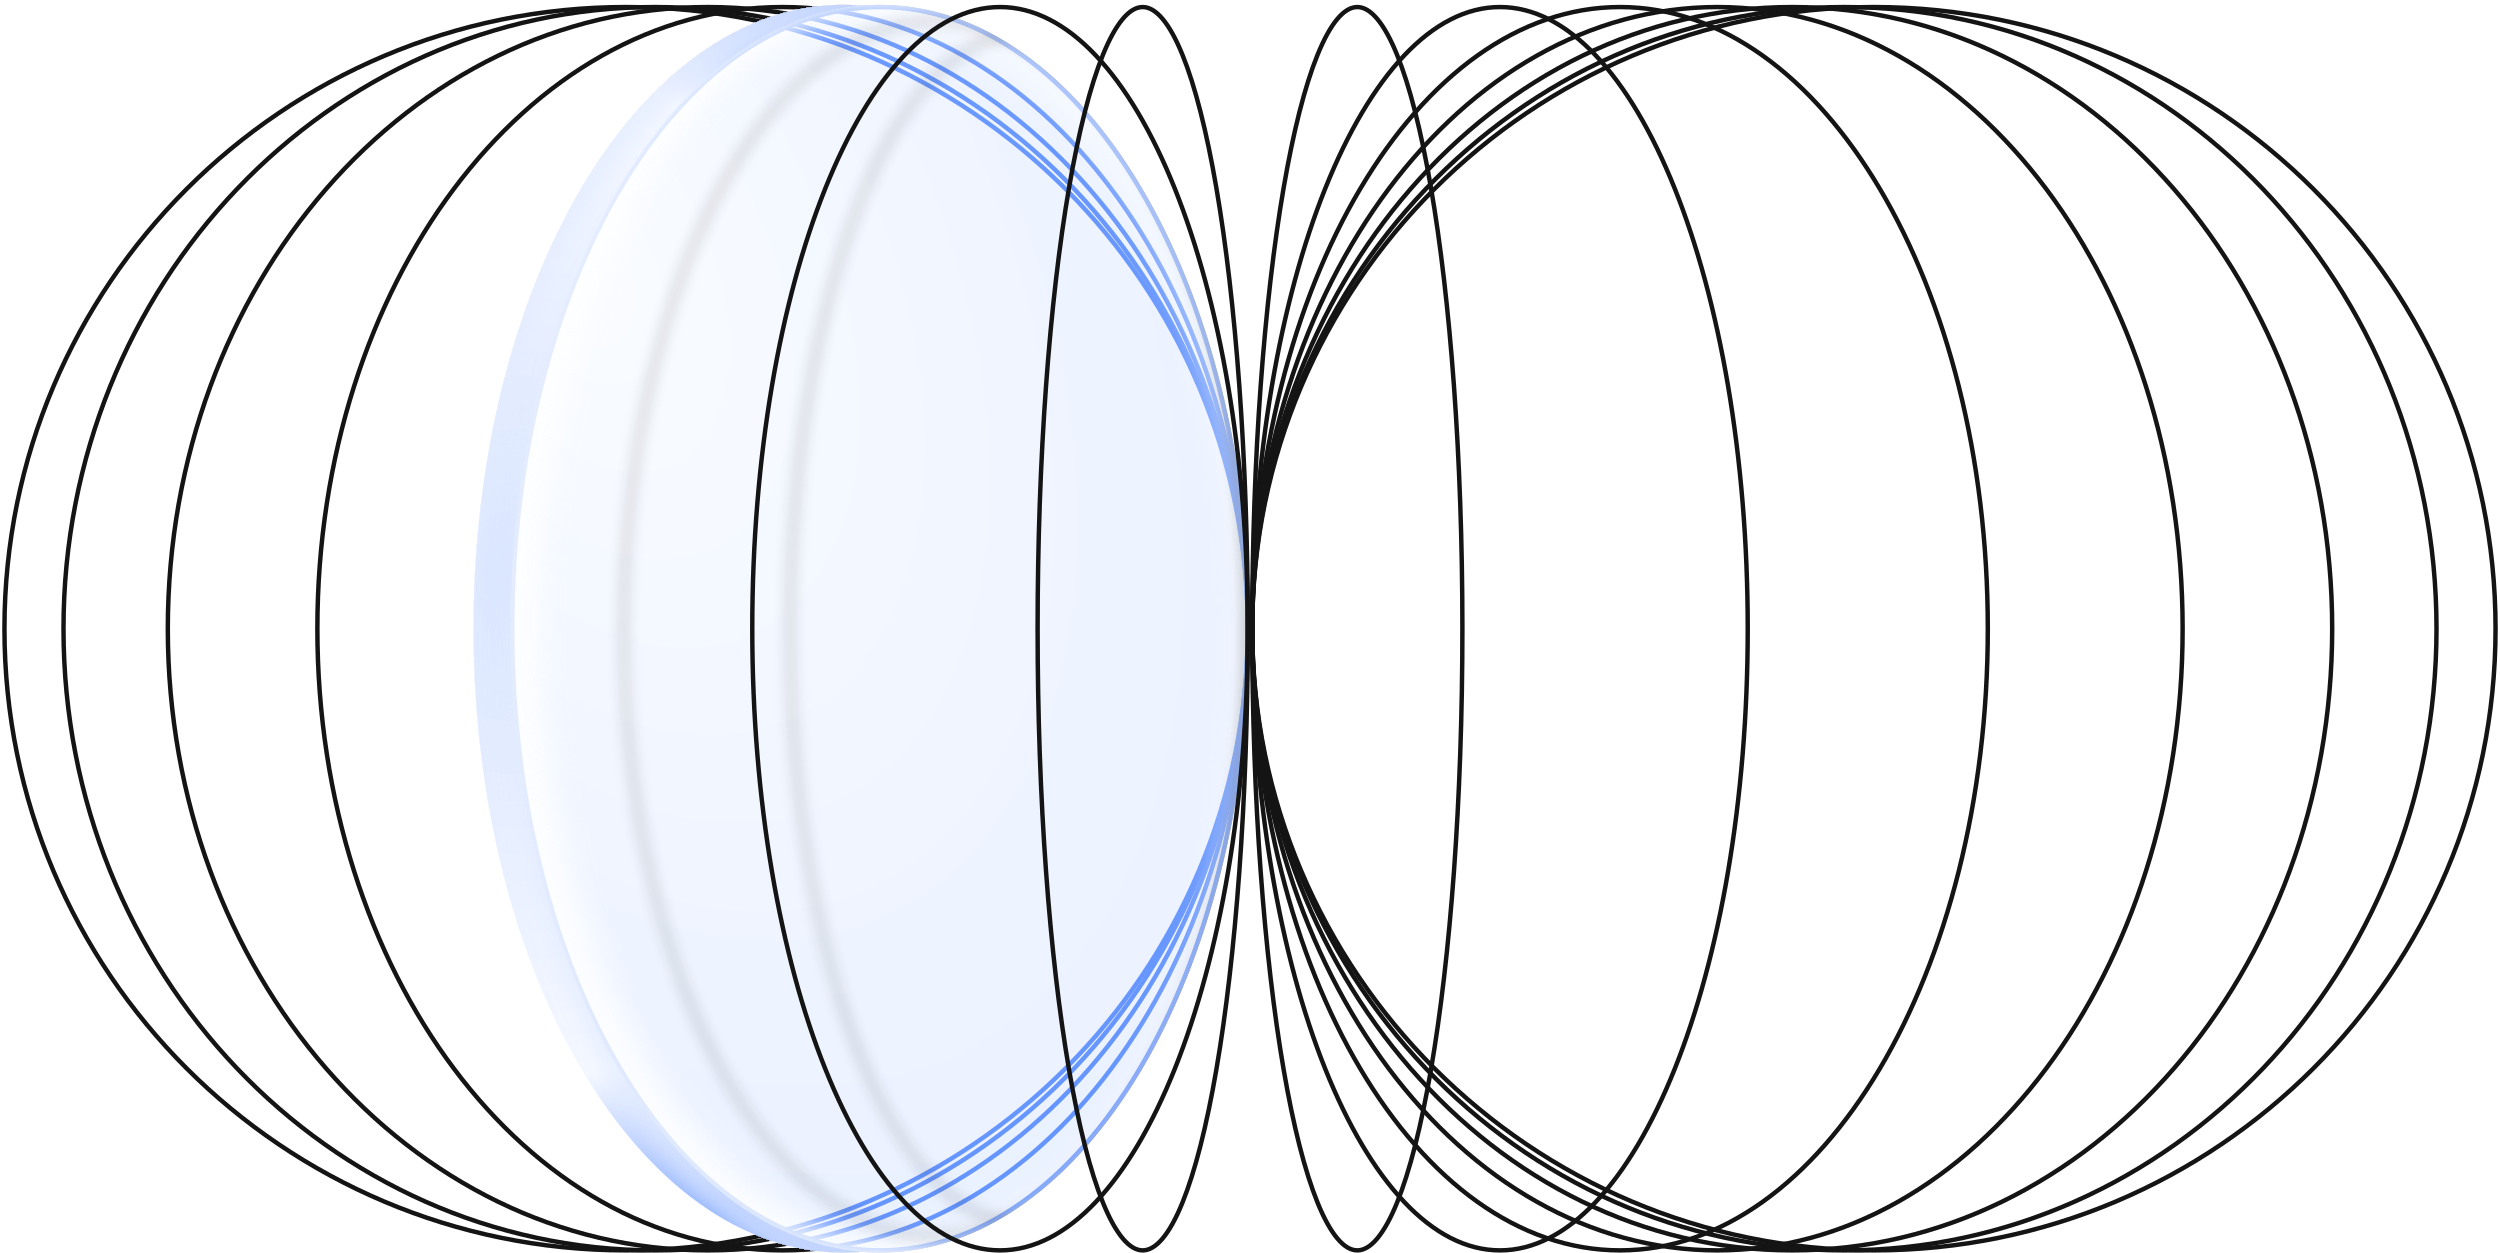
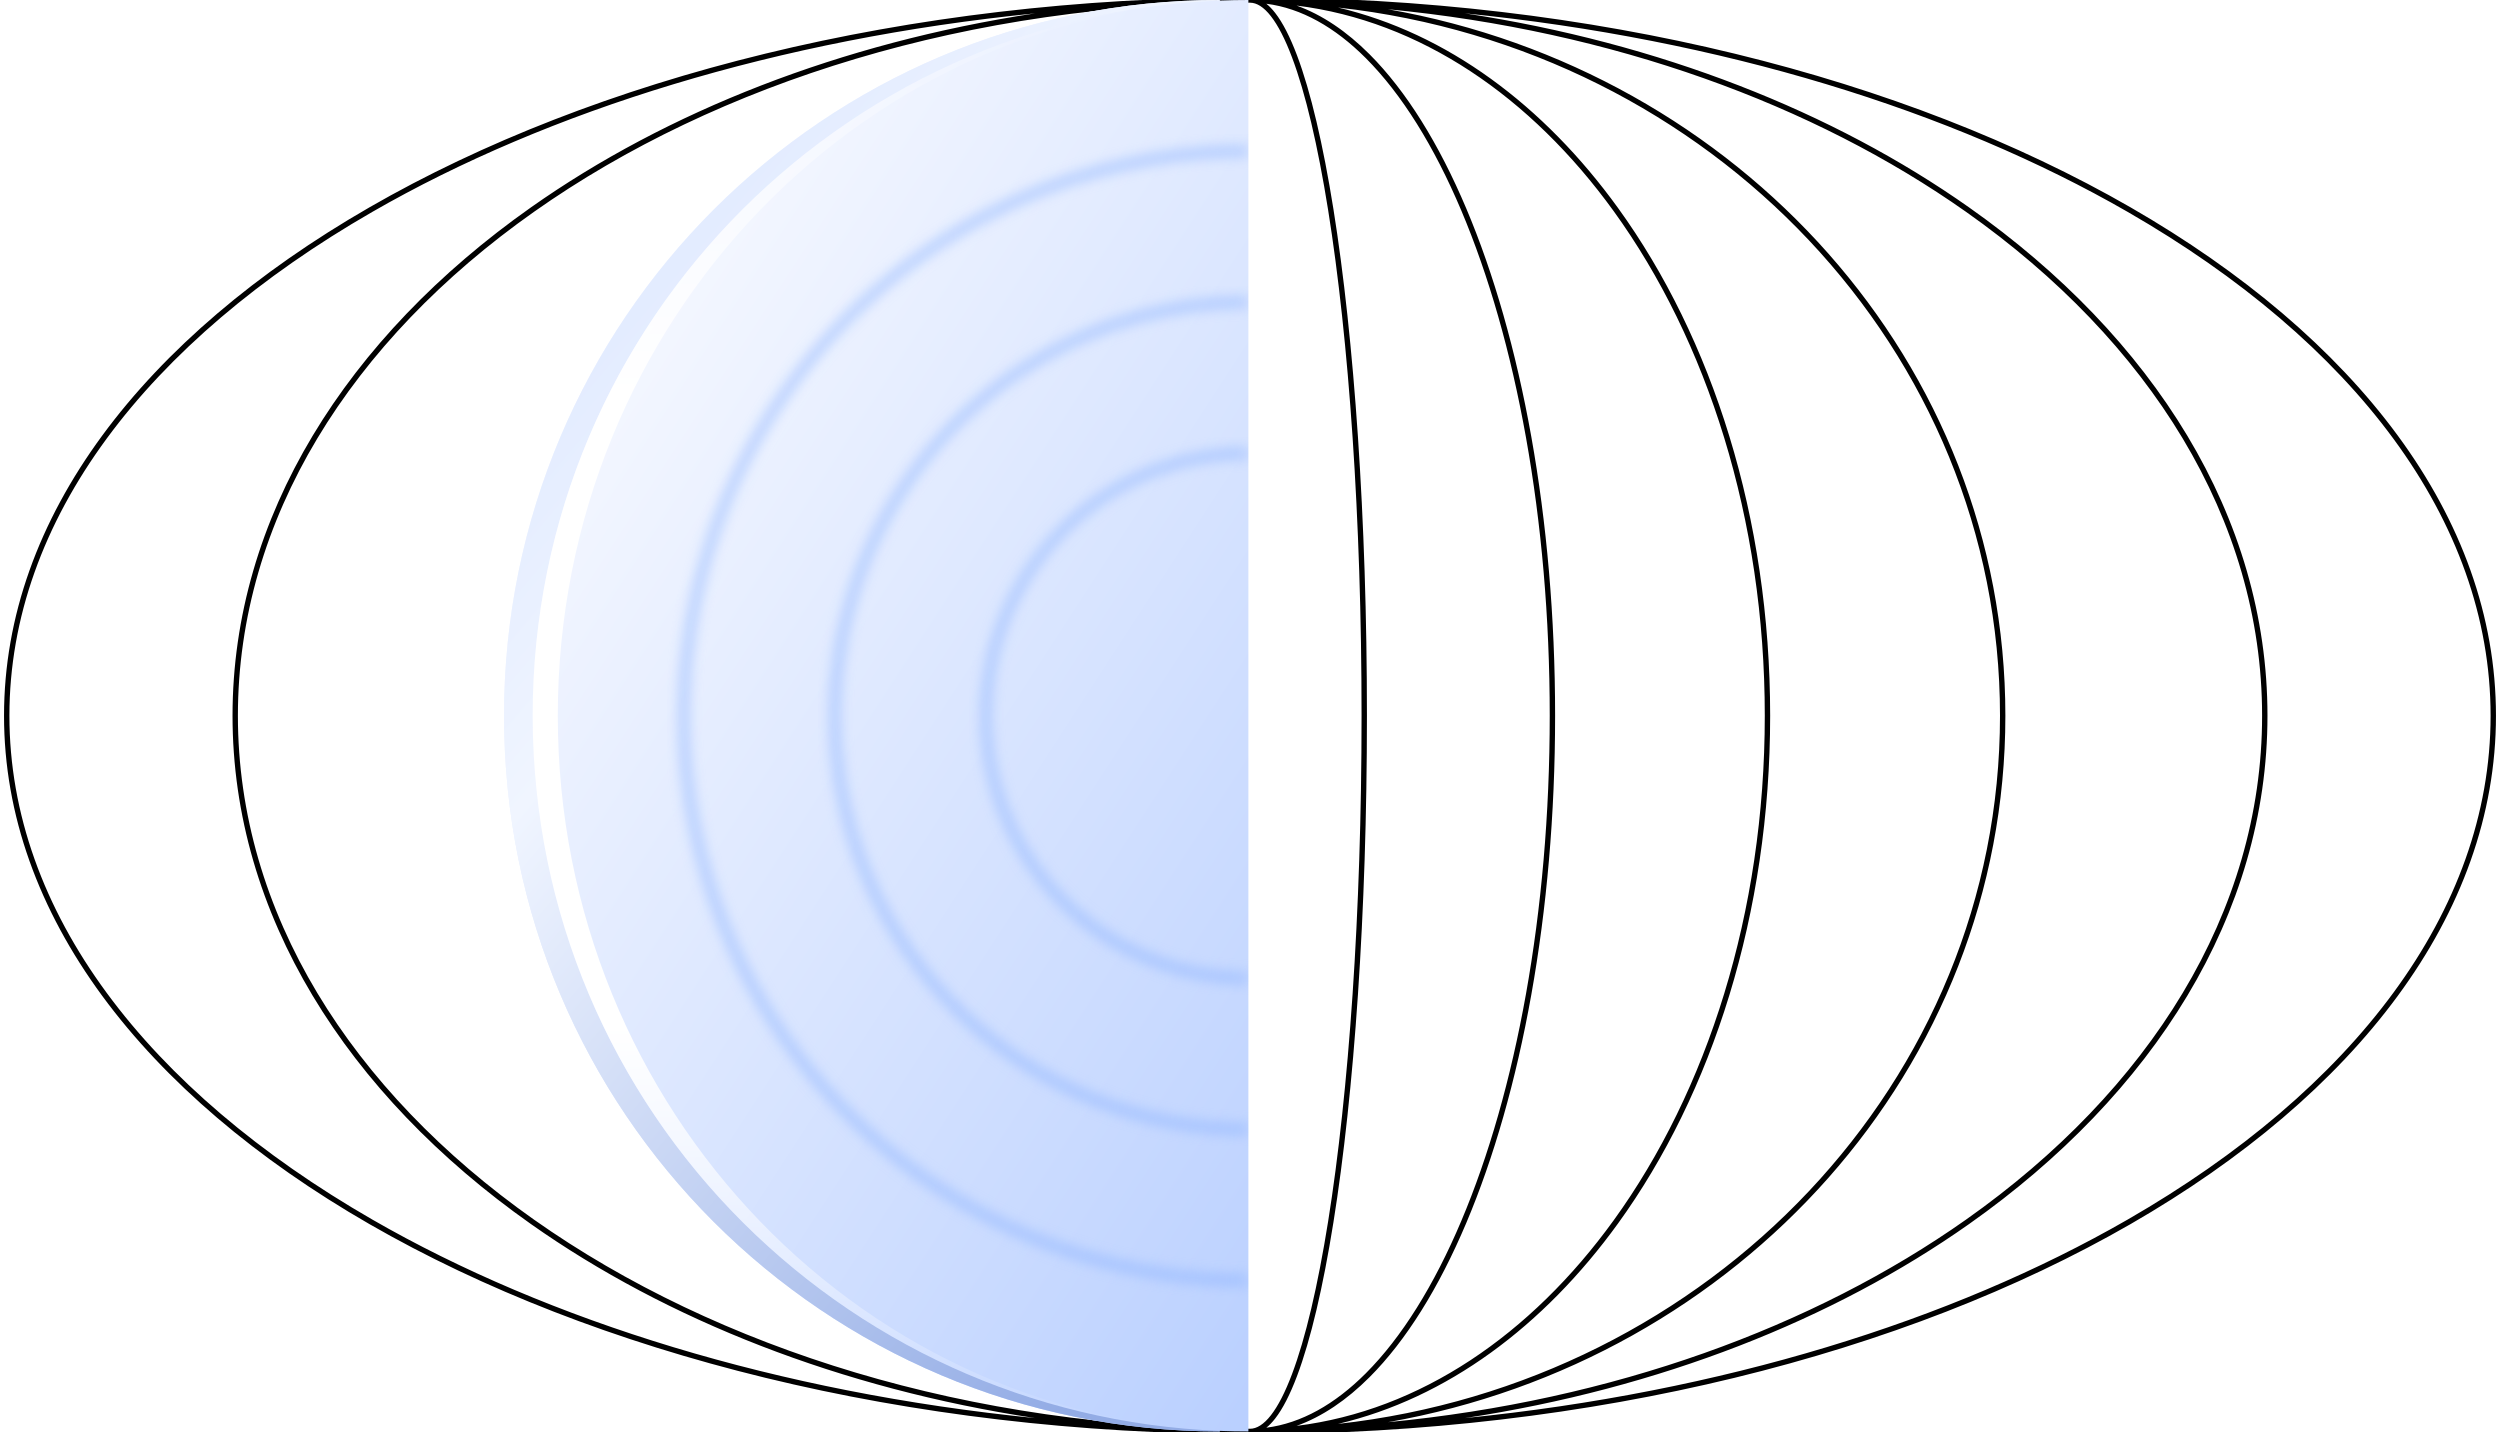
- <svg xmlns="http://www.w3.org/2000/svg" width="489" height="245" viewBox="0 0 489 245" fill="none">
-   <circle cx="366.533" cy="122.975" r="121.597" stroke="#141414" stroke-width="0.872" />
-   <path d="M286.044 122.975C286.044 156.657 283.695 187.139 279.902 209.192C278.005 220.222 275.75 229.122 273.256 235.254C272.008 238.323 270.711 240.673 269.386 242.249C268.058 243.829 266.754 244.573 265.49 244.573C264.225 244.573 262.921 243.829 261.593 242.249C260.269 240.673 258.971 238.323 257.723 235.254C255.229 229.122 252.974 220.222 251.077 209.192C247.284 187.139 244.936 156.657 244.936 122.975C244.936 89.293 247.284 58.811 251.077 36.758C252.974 25.729 255.229 16.828 257.723 10.696C258.971 7.628 260.269 5.277 261.593 3.702C262.921 2.122 264.225 1.378 265.49 1.378C266.754 1.378 268.058 2.122 269.386 3.702C270.711 5.277 272.008 7.628 273.256 10.696C275.75 16.828 278.005 25.729 279.902 36.758C283.695 58.811 286.044 89.293 286.044 122.975Z" stroke="#141414" stroke-width="0.872" />
-   <path d="M476.58 122.975C476.58 190.152 424.705 244.573 360.758 244.573C296.811 244.573 244.936 190.152 244.936 122.975C244.936 55.798 296.811 1.378 360.758 1.378C424.705 1.378 476.58 55.798 476.58 122.975Z" stroke="#141414" stroke-width="0.872" />
-   <path d="M456.177 122.975C456.177 190.191 408.834 244.573 350.556 244.573C292.279 244.573 244.936 190.191 244.936 122.975C244.936 55.759 292.279 1.378 350.556 1.378C408.834 1.378 456.177 55.759 456.177 122.975Z" stroke="#141414" stroke-width="0.872" />
-   <path d="M426.922 122.975C426.922 156.589 416.714 187.003 400.23 209.004C383.746 231.006 361.008 244.573 335.929 244.573C310.85 244.573 288.111 231.006 271.628 209.004C255.144 187.003 244.936 156.589 244.936 122.975C244.936 89.362 255.144 58.947 271.628 36.946C288.111 14.945 310.85 1.378 335.929 1.378C361.008 1.378 383.746 14.945 400.23 36.946C416.714 58.947 426.922 89.362 426.922 122.975Z" stroke="#141414" stroke-width="0.872" />
-   <path d="M388.814 122.975C388.814 156.609 380.728 187.038 367.677 209.043C354.621 231.058 336.645 244.573 316.875 244.573C297.105 244.573 279.13 231.058 266.073 209.043C253.022 187.038 244.936 156.609 244.936 122.975C244.936 89.341 253.022 58.912 266.073 36.907C279.13 14.892 297.105 1.378 316.875 1.378C336.645 1.378 354.621 14.892 367.677 36.907C380.728 58.912 388.814 89.341 388.814 122.975Z" stroke="#141414" stroke-width="0.872" />
-   <path d="M341.855 122.975C341.855 156.632 336.388 187.083 327.565 209.104C323.153 220.115 317.911 228.997 312.111 235.119C306.313 241.24 299.988 244.573 293.395 244.573C286.803 244.573 280.478 241.24 274.68 235.119C268.88 228.997 263.638 220.115 259.226 209.104C250.403 187.083 244.936 156.632 244.936 122.975C244.936 89.318 250.403 58.867 259.226 36.847C263.638 25.835 268.88 16.953 274.68 10.832C280.478 4.711 286.803 1.378 293.395 1.378C299.988 1.378 306.313 4.711 312.111 10.832C317.911 16.953 323.153 25.835 327.565 36.847C336.388 58.867 341.855 89.318 341.855 122.975Z" stroke="#141414" stroke-width="0.872" />
-   <circle cx="122.033" cy="122.033" r="121.597" transform="matrix(-1 0 0 1 244.5 0.941803)" stroke="#141414" stroke-width="0.872" />
-   <path d="M12.42 122.975C12.42 190.152 64.295 244.573 128.242 244.573C192.189 244.573 244.064 190.152 244.064 122.975C244.064 55.798 192.189 1.378 128.242 1.378C64.295 1.378 12.42 55.798 12.42 122.975Z" stroke="#141414" stroke-width="0.872" />
-   <path d="M32.823 122.975C32.823 190.191 80.166 244.573 138.444 244.573C196.721 244.573 244.064 190.191 244.064 122.975C244.064 55.759 196.721 1.378 138.444 1.378C80.166 1.378 32.823 55.759 32.823 122.975Z" stroke="#141414" stroke-width="0.872" />
-   <path d="M62.078 122.975C62.078 156.589 72.287 187.003 88.77 209.004C105.254 231.006 127.992 244.573 153.071 244.573C178.15 244.573 200.889 231.006 217.372 209.004C233.856 187.003 244.064 156.589 244.064 122.975C244.064 89.362 233.856 58.947 217.372 36.946C200.889 14.945 178.15 1.378 153.071 1.378C127.992 1.378 105.254 14.945 88.77 36.946C72.287 58.947 62.078 89.362 62.078 122.975Z" stroke="#141414" stroke-width="0.872" />
-   <path d="M100.186 122.975C100.186 156.609 108.272 187.038 121.323 209.043C134.379 231.058 152.355 244.573 172.125 244.573C191.895 244.573 209.87 231.058 222.927 209.043C235.978 187.038 244.064 156.609 244.064 122.975C244.064 89.341 235.978 58.912 222.927 36.907C209.87 14.892 191.895 1.378 172.125 1.378C152.355 1.378 134.379 14.892 121.323 36.907C108.272 58.912 100.186 89.341 100.186 122.975Z" stroke="#141414" stroke-width="0.872" />
-   <g filter="url(#filter0_bii_2818_10017)">
-     <ellipse cx="72.375" cy="122.033" rx="72.375" ry="122.033" transform="matrix(-1 0 0 1 244.5 0.941803)" fill="url(#paint0_radial_2818_10017)" fill-opacity="0.6" />
-   </g>
-   <g filter="url(#filter1_i_2818_10017)">
-     <path fill-rule="evenodd" clip-rule="evenodd" d="M168.626 244.859C130.335 241.682 99.867 188.328 99.867 122.975C99.867 57.622 130.335 4.268 168.626 1.091C167.429 0.992 166.223 0.942 165.011 0.942C125.039 0.942 92.636 55.578 92.636 122.975C92.636 190.372 125.039 245.008 165.011 245.008C166.223 245.008 167.429 244.958 168.626 244.859Z" fill="url(#paint1_radial_2818_10017)" />
-   </g>
-   <g style="mix-blend-mode:color">
-     <path fill-rule="evenodd" clip-rule="evenodd" d="M168.509 244.859C169.707 244.958 170.912 245.008 172.125 245.008C212.097 245.008 244.5 190.372 244.5 122.975C244.5 55.578 212.097 0.942 172.125 0.942C170.912 0.942 169.707 0.992 168.509 1.091C167.311 0.992 166.106 0.942 164.894 0.942C124.922 0.942 92.518 55.578 92.518 122.975C92.518 190.372 124.922 245.008 164.894 245.008C166.106 245.008 167.311 244.958 168.509 244.859Z" fill="#1960FF" />
-   </g>
-   <mask id="mask0_2818_10017" style="mask-type:alpha" maskUnits="userSpaceOnUse" x="92" y="0" width="153" height="246">
-     <g style="mix-blend-mode:color">
-       <path fill-rule="evenodd" clip-rule="evenodd" d="M168.509 244.859C169.707 244.958 170.912 245.008 172.125 245.008C212.097 245.008 244.5 190.372 244.5 122.975C244.5 55.578 212.097 0.942 172.125 0.942C170.912 0.942 169.707 0.992 168.509 1.091C167.311 0.992 166.106 0.942 164.894 0.942C124.922 0.942 92.518 55.578 92.518 122.975C92.518 190.372 124.922 245.008 164.894 245.008C166.106 245.008 167.311 244.958 168.509 244.859Z" fill="#1960FF" />
+ <svg xmlns="http://www.w3.org/2000/svg" width="372" height="213" viewBox="0 0 372 213" fill="none">
+   <path fill-rule="evenodd" clip-rule="evenodd" d="M206.513 1.376C258.782 10.544 298.4 54.109 298.4 106.5C298.4 158.892 258.781 202.456 206.512 211.624C239.927 208.417 269.847 197.487 292.543 181.48C319.794 162.26 336.6 135.744 336.6 106.5C336.6 77.256 319.794 50.74 292.543 31.52C269.847 15.513 239.927 4.583 206.513 1.376ZM186.011 0.4C186.999 0.405 188.038 1.035 189.111 2.41C190.182 3.783 191.232 5.832 192.243 8.511C194.263 13.863 196.089 21.63 197.626 31.256C200.698 50.502 202.6 77.105 202.6 106.5C202.6 135.895 200.698 162.498 197.626 181.744C196.089 191.37 194.263 199.137 192.243 204.489C191.232 207.168 190.182 209.217 189.111 210.59C188.038 211.966 186.998 212.596 186.009 212.6H186.009L186 212.6C144.375 212.6 106.708 200.7 79.457 181.48C52.206 162.26 35.4 135.744 35.4 106.5C35.4 77.256 52.206 50.74 79.457 31.52C106.708 12.3 144.375 0.4 186 0.4C186.004 0.4 186.007 0.4 186.011 0.4ZM186 213.4C134.857 213.4 88.535 201.467 54.986 182.154C21.447 162.846 0.6 136.113 0.6 106.5C0.6 76.887 21.447 50.154 54.986 30.846C88.535 11.533 134.857 -0.4 186 -0.4C186.032 -0.4 186.064 -0.4 186.097 -0.4C237.202 -0.385 283.486 11.545 317.014 30.846C350.553 50.154 371.4 76.887 371.4 106.5C371.4 136.113 350.553 162.846 317.014 182.154C283.465 201.467 237.144 213.4 186 213.4ZM297.6 106.5C297.6 160.87 254.574 205.714 199.094 211.877C215.259 208.075 229.698 197.357 240.771 182.041C254.76 162.693 263.4 135.984 263.4 106.5C263.4 77.016 254.76 50.307 240.771 30.959C229.698 15.643 215.259 4.925 199.095 1.122C254.574 7.286 297.6 52.13 297.6 106.5ZM203.799 8.087C200.384 4.668 196.74 2.194 192.926 0.828C211.273 3.107 227.778 14.353 240.123 31.427C254.003 50.625 262.6 77.166 262.6 106.5C262.6 135.834 254.003 162.375 240.123 181.572C227.778 198.647 211.273 209.893 192.926 212.172C196.74 210.806 200.384 208.332 203.799 204.913C209.231 199.476 214.104 191.628 218.188 181.963C226.357 162.63 231.4 135.949 231.4 106.5C231.4 77.051 226.357 50.37 218.188 31.037C214.104 21.372 209.231 13.524 203.799 8.087ZM188.431 212.444C188.883 212.081 189.32 211.623 189.742 211.082C190.884 209.618 191.968 207.483 192.992 204.772C195.039 199.345 196.876 191.516 198.416 181.87C201.497 162.571 203.4 135.924 203.4 106.5C203.4 77.076 201.497 50.429 198.416 31.13C196.876 21.484 195.039 13.655 192.992 8.228C191.968 5.517 190.884 3.382 189.742 1.918C189.32 1.377 188.883 0.919 188.431 0.556C193.629 1.225 198.615 4.029 203.233 8.652C208.569 13.993 213.392 21.742 217.451 31.349C225.569 50.561 230.6 77.131 230.6 106.5C230.6 135.869 225.569 162.439 217.451 181.651C213.392 191.258 208.569 199.007 203.233 204.348C198.615 208.971 193.629 211.775 188.431 212.444ZM55.385 31.54C21.967 50.778 1.4 77.295 1.4 106.5C1.4 135.705 21.967 162.222 55.385 181.46C81.657 196.584 115.827 207.179 154.043 211.015C125.09 206.624 99.206 196.387 78.996 182.134C51.597 162.809 34.6 136.074 34.6 106.5C34.6 76.926 51.597 50.191 78.996 30.866C99.206 16.613 125.09 6.376 154.043 1.985C115.827 5.821 81.657 16.416 55.385 31.54ZM293.004 182.134C272.794 196.387 246.91 206.624 217.957 211.015C256.173 207.179 290.343 196.584 316.615 181.46C350.034 162.222 370.6 135.705 370.6 106.5C370.6 77.295 350.034 50.778 316.615 31.54C290.343 16.416 256.173 5.821 217.957 1.985C246.91 6.376 272.794 16.613 293.004 30.866C320.403 50.191 337.4 76.926 337.4 106.5C337.4 136.074 320.403 162.809 293.004 182.134Z" fill="black" />
+   <path fill-rule="evenodd" clip-rule="evenodd" d="M75 106.5C75 165.318 122.682 213 181.5 213V212.916C182.913 212.972 184.333 213 185.76 213V0C184.333 0 182.913 0.028 181.5 0.084V0C122.682 0 75 47.682 75 106.5Z" fill="url(#paint0_linear_6250_1757)" />
+   <path fill-rule="evenodd" clip-rule="evenodd" d="M181.5 213C122.682 213 75 165.318 75 106.5C75 47.682 122.682 0 181.5 0V0.084C124.657 2.32 79.26 49.108 79.26 106.5C79.26 163.892 124.657 210.68 181.5 212.916V213Z" fill="url(#paint1_linear_6250_1757)" />
+   <path fill-rule="evenodd" clip-rule="evenodd" d="M185.76 213C126.941 213 79.26 165.318 79.26 106.5C79.26 47.682 126.941 0 185.76 0V0C128.985 0.134 83 47.764 83 106.5C83 165.235 128.985 212.866 185.76 213V213Z" fill="url(#paint2_linear_6250_1757)" />
+   <mask id="mask0_6250_1757" style="mask-type:alpha" maskUnits="userSpaceOnUse" x="75" y="0" width="111" height="213">
+     <path fill-rule="evenodd" clip-rule="evenodd" d="M75 106.5C75 165.318 122.682 213 181.5 213V212.916C182.913 212.972 184.333 213 185.76 213V0C184.333 0 182.913 0.028 181.5 0.084V0C122.682 0 75 47.682 75 106.5Z" fill="url(#paint3_linear_6250_1757)" />
+   </mask>
+   <g mask="url(#mask0_6250_1757)">
+     <g filter="url(#filter0_f_6250_1757)">
+       <path d="M185.76 190.517C139.359 190.517 101.744 152.901 101.744 106.5C101.744 60.099 139.359 22.483 185.76 22.483" stroke="#84AEFF" stroke-width="0.8" />
    </g>
-   </mask>
-   <g mask="url(#mask0_2818_10017)">
-     <g style="mix-blend-mode:color-burn" filter="url(#filter2_f_2818_10017)">
-       <path d="M121.999 122.975C121.999 155.87 128.868 185.629 139.954 207.149C151.051 228.69 166.304 241.861 183.031 241.861C199.758 241.861 215.011 228.69 226.109 207.149C237.195 185.629 244.064 155.87 244.064 122.975C244.064 90.08 237.195 60.321 226.109 38.802C215.011 17.26 199.758 4.089 183.031 4.089C166.304 4.089 151.051 17.26 139.954 38.802C128.868 60.321 121.999 90.08 121.999 122.975Z" stroke="#141414" stroke-opacity="0.3" stroke-width="0.872" />
+     <g filter="url(#filter1_f_6250_1757)">
+       <path d="M185.76 168.033C151.776 168.033 124.227 140.484 124.227 106.5C124.227 72.516 151.776 44.967 185.76 44.967" stroke="#84AEFF" stroke-width="0.8" />
    </g>
-     <g style="mix-blend-mode:color-burn" filter="url(#filter3_f_2818_10017)">
-       <path d="M154.541 122.975C154.541 155.136 159.594 184.233 167.749 205.273C171.827 215.795 176.673 224.28 182.031 230.127C187.389 235.973 193.226 239.149 199.302 239.149C205.379 239.149 211.216 235.973 216.574 230.127C221.932 224.28 226.777 215.795 230.856 205.273C239.011 184.233 244.064 155.136 244.064 122.975C244.064 90.814 239.011 61.718 230.856 40.677C226.777 30.156 221.932 21.671 216.574 15.824C211.216 9.977 205.379 6.801 199.302 6.801C193.226 6.801 187.389 9.977 182.031 15.824C176.673 21.671 171.827 30.156 167.749 40.677C159.594 61.718 154.541 90.814 154.541 122.975Z" stroke="#141414" stroke-opacity="0.3" stroke-width="0.872" />
+     <g filter="url(#filter2_f_6250_1757)">
+       <path d="M185.76 145.55C164.193 145.55 146.71 128.067 146.71 106.5C146.71 84.933 164.193 67.45 185.76 67.45" stroke="#84AEFF" stroke-width="0.8" />
    </g>
  </g>
-   <path d="M147.145 122.975C147.145 156.632 152.612 187.083 161.435 209.104C165.847 220.115 171.089 228.997 176.889 235.119C182.687 241.24 189.012 244.573 195.605 244.573C202.197 244.573 208.522 241.24 214.32 235.119C220.12 228.997 225.362 220.115 229.774 209.104C238.597 187.083 244.064 156.632 244.064 122.975C244.064 89.318 238.597 58.867 229.774 36.847C225.362 25.835 220.12 16.953 214.32 10.832C208.522 4.711 202.197 1.378 195.605 1.378C189.012 1.378 182.687 4.711 176.889 10.832C171.089 16.953 165.847 25.835 161.435 36.847C152.612 58.867 147.145 89.318 147.145 122.975Z" stroke="#141414" stroke-width="0.872" />
-   <path d="M202.956 122.975C202.956 156.657 205.305 187.139 209.098 209.192C210.995 220.222 213.25 229.122 215.744 235.254C216.992 238.323 218.289 240.673 219.614 242.249C220.942 243.829 222.246 244.573 223.51 244.573C224.775 244.573 226.079 243.829 227.407 242.249C228.731 240.673 230.029 238.323 231.277 235.254C233.771 229.122 236.026 220.222 237.923 209.192C241.716 187.139 244.064 156.657 244.064 122.975C244.064 89.293 241.716 58.811 237.923 36.758C236.026 25.729 233.771 16.828 231.277 10.696C230.029 7.628 228.731 5.277 227.407 3.702C226.079 2.122 224.775 1.378 223.51 1.378C222.246 1.378 220.942 2.122 219.614 3.702C218.289 5.277 216.992 7.628 215.744 10.696C213.25 16.828 210.995 25.729 209.098 36.758C205.305 58.811 202.956 89.293 202.956 122.975Z" stroke="#141414" stroke-width="0.872" />
  <defs>
-     <filter id="filter0_bii_2818_10017" x="92.776" y="-6.032" width="158.697" height="258.013" filterUnits="userSpaceOnUse" color-interpolation-filters="sRGB">
-       <feFlood flood-opacity="0" result="BackgroundImageFix" />
-       <feGaussianBlur in="BackgroundImageFix" stdDeviation="3.487" />
-       <feComposite in2="SourceAlpha" operator="in" result="effect1_backgroundBlur_2818_10017" />
-       <feBlend mode="normal" in="SourceGraphic" in2="effect1_backgroundBlur_2818_10017" result="shape" />
-       <feColorMatrix in="SourceAlpha" type="matrix" values="0 0 0 0 0 0 0 0 0 0 0 0 0 0 0 0 0 0 127 0" result="hardAlpha" />
-       <feOffset dx="6.102" dy="-1.743" />
-       <feGaussianBlur stdDeviation="2.615" />
-       <feComposite in2="hardAlpha" operator="arithmetic" k2="-1" k3="1" />
-       <feColorMatrix type="matrix" values="0 0 0 0 1 0 0 0 0 0.998 0 0 0 0 0.998 0 0 0 0.8 0" />
-       <feBlend mode="normal" in2="shape" result="effect2_innerShadow_2818_10017" />
-       <feColorMatrix in="SourceAlpha" type="matrix" values="0 0 0 0 0 0 0 0 0 0 0 0 0 0 0 0 0 0 127 0" result="hardAlpha" />
-       <feOffset dx="-2.615" dy="3.487" />
-       <feGaussianBlur stdDeviation="2.615" />
-       <feComposite in2="hardAlpha" operator="arithmetic" k2="-1" k3="1" />
-       <feColorMatrix type="matrix" values="0 0 0 0 1 0 0 0 0 1 0 0 0 0 1 0 0 0 0.5 0" />
-       <feBlend mode="normal" in2="effect2_innerShadow_2818_10017" result="effect3_innerShadow_2818_10017" />
-     </filter>
-     <filter id="filter1_i_2818_10017" x="92.636" y="0.942" width="75.991" height="247.553" filterUnits="userSpaceOnUse" color-interpolation-filters="sRGB">
+     <filter id="filter0_f_6250_1757" x="99.344" y="20.083" width="88.416" height="172.833" filterUnits="userSpaceOnUse" color-interpolation-filters="sRGB">
      <feFlood flood-opacity="0" result="BackgroundImageFix" />
      <feBlend mode="normal" in="SourceGraphic" in2="BackgroundImageFix" result="shape" />
-       <feColorMatrix in="SourceAlpha" type="matrix" values="0 0 0 0 0 0 0 0 0 0 0 0 0 0 0 0 0 0 127 0" result="hardAlpha" />
-       <feOffset dy="5.23" />
-       <feGaussianBlur stdDeviation="1.743" />
-       <feComposite in2="hardAlpha" operator="arithmetic" k2="-1" k3="1" />
-       <feColorMatrix type="matrix" values="0 0 0 0 0.919 0 0 0 0 0.919 0 0 0 0 0.919 0 0 0 0.68 0" />
-       <feBlend mode="normal" in2="shape" result="effect1_innerShadow_2818_10017" />
+       <feGaussianBlur stdDeviation="1" result="effect1_foregroundBlur_6250_1757" />
    </filter>
-     <filter id="filter2_f_2818_10017" x="118.947" y="1.039" width="128.168" height="243.873" filterUnits="userSpaceOnUse" color-interpolation-filters="sRGB">
+     <filter id="filter1_f_6250_1757" x="121.827" y="42.566" width="65.933" height="127.867" filterUnits="userSpaceOnUse" color-interpolation-filters="sRGB">
      <feFlood flood-opacity="0" result="BackgroundImageFix" />
      <feBlend mode="normal" in="SourceGraphic" in2="BackgroundImageFix" result="shape" />
-       <feGaussianBlur stdDeviation="1.308" result="effect1_foregroundBlur_2818_10017" />
+       <feGaussianBlur stdDeviation="1" result="effect1_foregroundBlur_6250_1757" />
    </filter>
-     <filter id="filter3_f_2818_10017" x="151.49" y="3.75" width="95.625" height="238.449" filterUnits="userSpaceOnUse" color-interpolation-filters="sRGB">
+     <filter id="filter2_f_6250_1757" x="144.31" y="65.05" width="43.45" height="82.9" filterUnits="userSpaceOnUse" color-interpolation-filters="sRGB">
      <feFlood flood-opacity="0" result="BackgroundImageFix" />
      <feBlend mode="normal" in="SourceGraphic" in2="BackgroundImageFix" result="shape" />
-       <feGaussianBlur stdDeviation="1.308" result="effect1_foregroundBlur_2818_10017" />
+       <feGaussianBlur stdDeviation="1" result="effect1_foregroundBlur_6250_1757" />
    </filter>
-     <radialGradient id="paint0_radial_2818_10017" cx="0" cy="0" r="1" gradientUnits="userSpaceOnUse" gradientTransform="translate(131.525 50.6212) rotate(115.593) scale(333.764 199.783)">
-       <stop stop-color="#F8F8F9" />
-       <stop offset="1" stop-color="#DADADA" />
-     </radialGradient>
-     <radialGradient id="paint1_radial_2818_10017" cx="0" cy="0" r="1" gradientUnits="userSpaceOnUse" gradientTransform="translate(101.223 112.58) rotate(89.8045) scale(132.43 120.318)">
-       <stop stop-color="#E4E4E4" />
-       <stop offset="0.747" stop-color="#F7F7FA" />
-       <stop offset="1" stop-color="#A5A5A7" />
-     </radialGradient>
+     <linearGradient id="paint0_linear_6250_1757" x1="133.092" y1="-25.938" x2="294.809" y2="78.966" gradientUnits="userSpaceOnUse">
+       <stop stop-color="#F7F9FF" />
+       <stop offset="0.979" stop-color="#B4CCFF" />
+     </linearGradient>
+     <linearGradient id="paint1_linear_6250_1757" x1="130.858" y1="-25.938" x2="262.807" y2="85.466" gradientUnits="userSpaceOnUse">
+       <stop stop-color="#DCE7FF" />
+       <stop offset="0.311" stop-color="#F0F5FF" />
+       <stop offset="1" stop-color="#93ACE5" />
+     </linearGradient>
+     <linearGradient id="paint2_linear_6250_1757" x1="132.51" y1="213" x2="132.51" y2="0" gradientUnits="userSpaceOnUse">
+       <stop stop-color="white" stop-opacity="0" />
+       <stop offset="0.285" stop-color="white" />
+       <stop offset="0.72" stop-color="white" />
+       <stop offset="1" stop-color="white" stop-opacity="0" />
+     </linearGradient>
+     <linearGradient id="paint3_linear_6250_1757" x1="133.092" y1="-25.938" x2="294.809" y2="78.966" gradientUnits="userSpaceOnUse">
+       <stop stop-color="#F7F9FF" />
+       <stop offset="0.979" stop-color="#B4CCFF" />
+     </linearGradient>
  </defs>
</svg>
